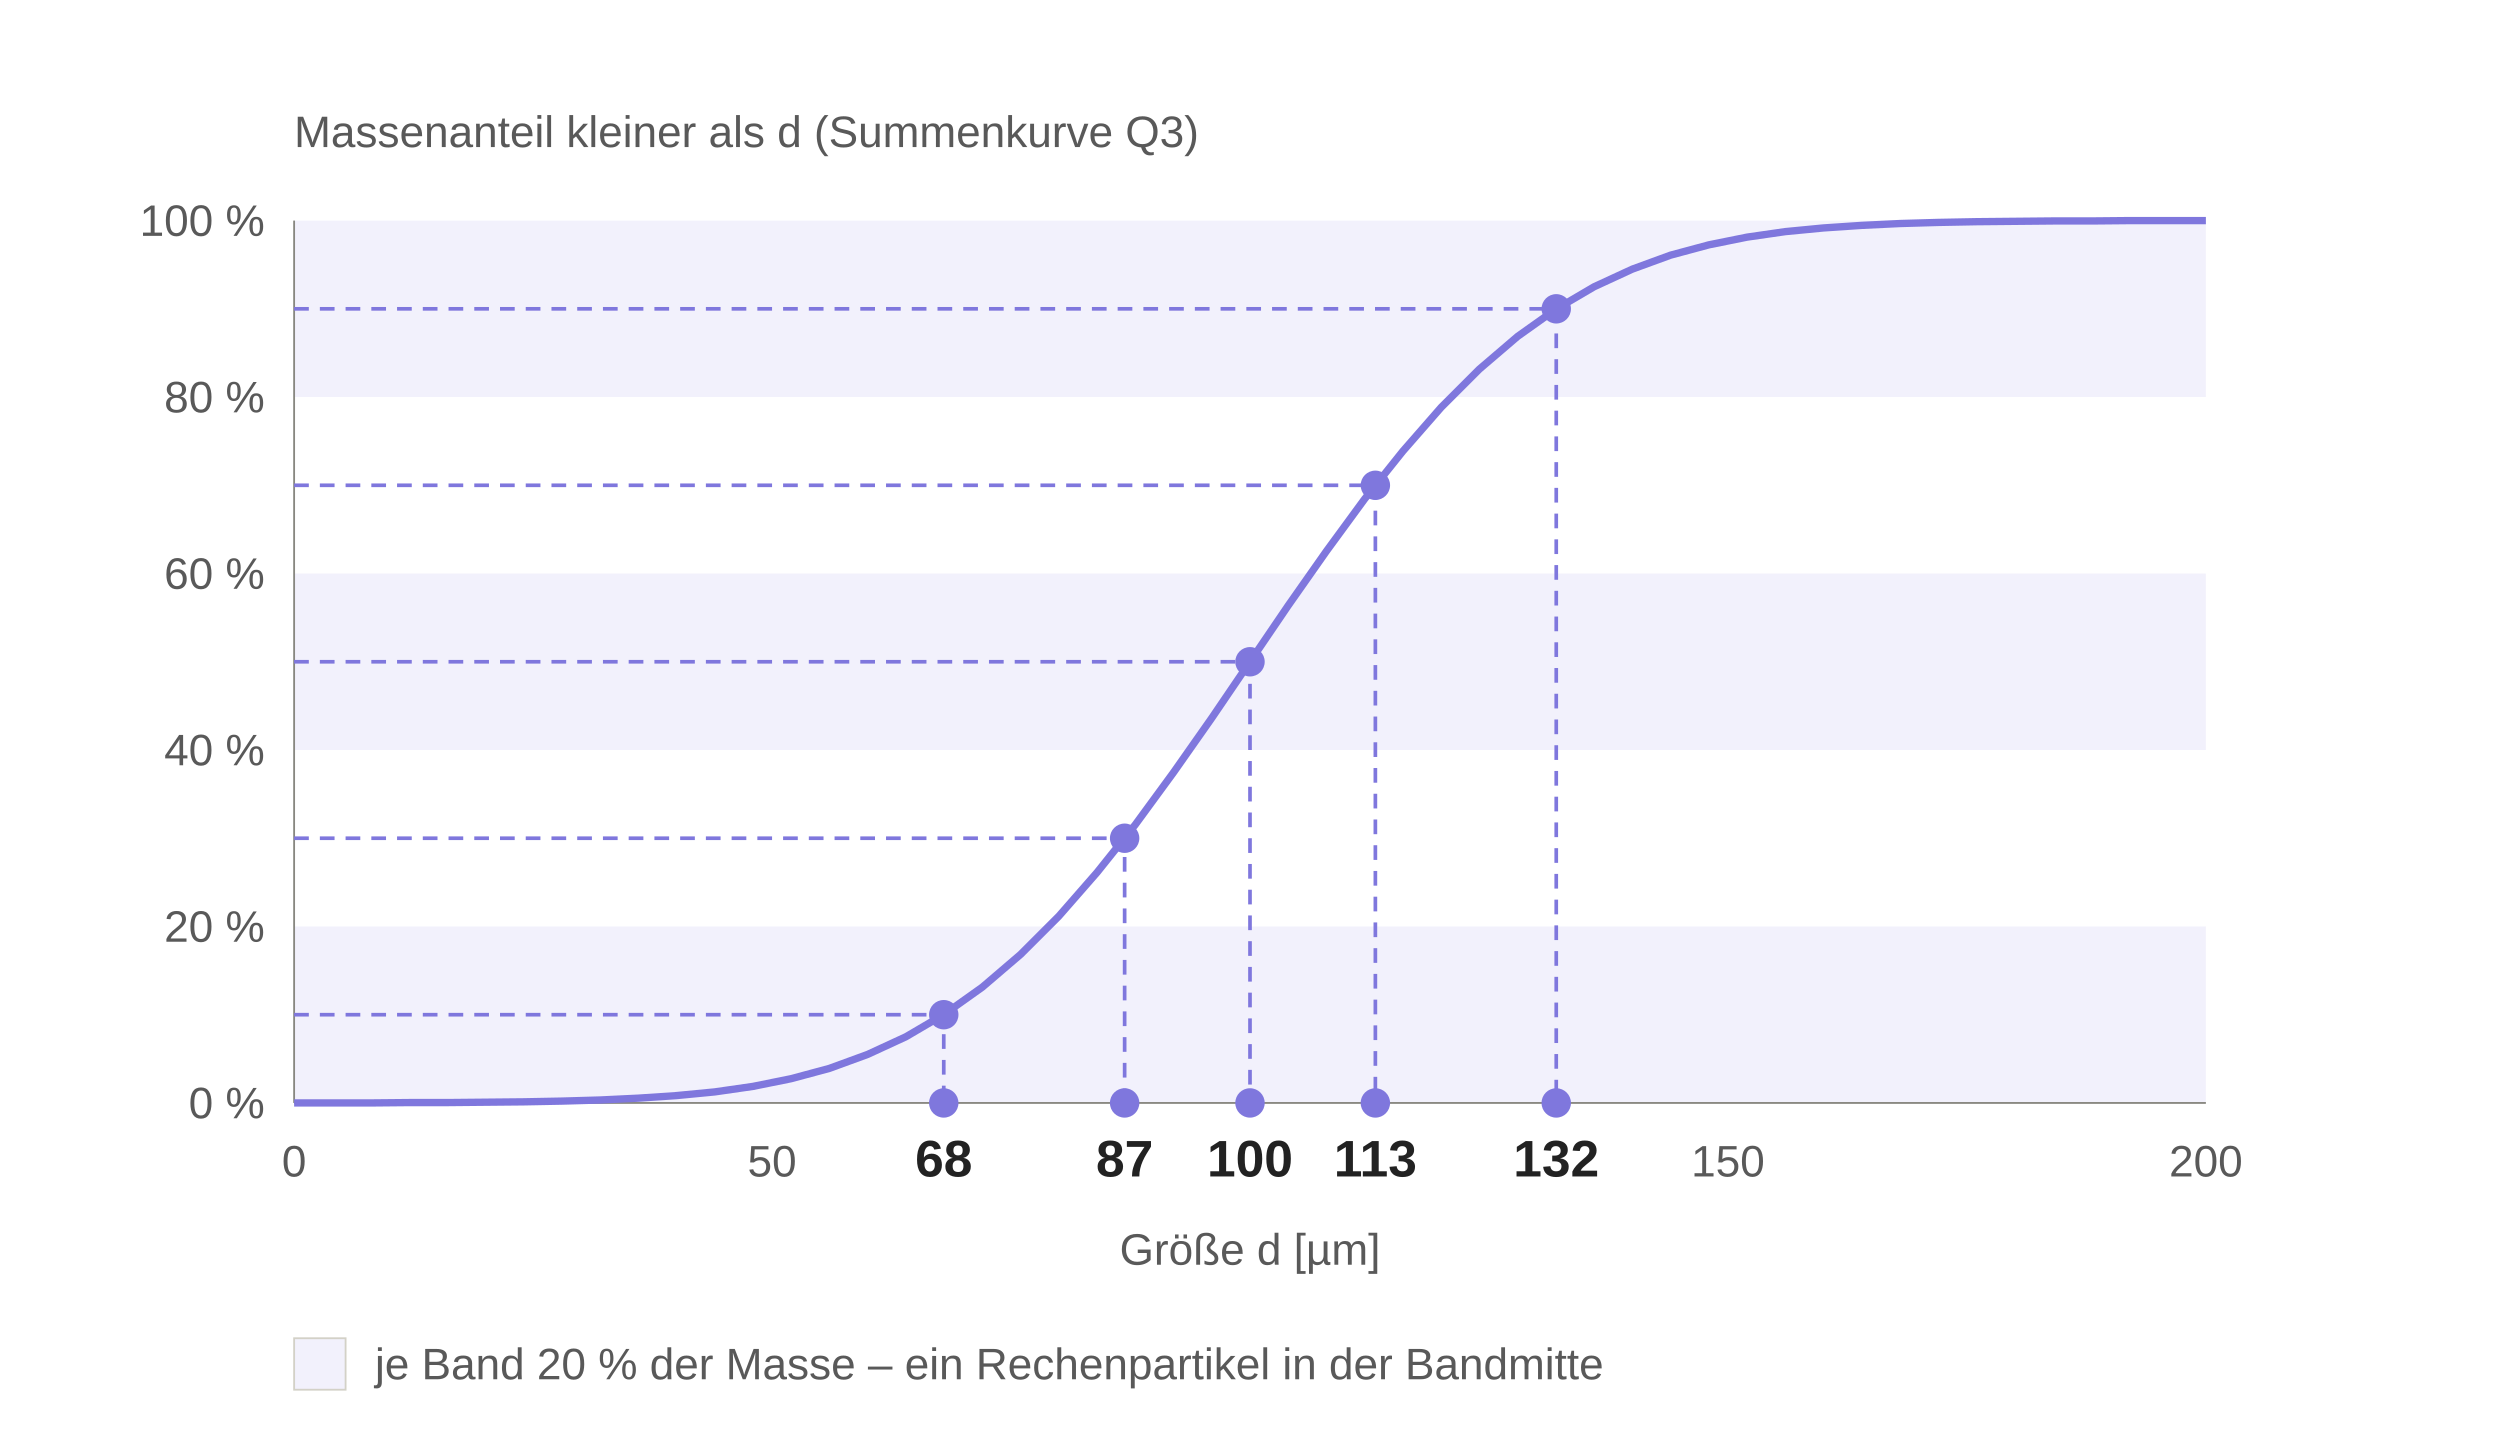
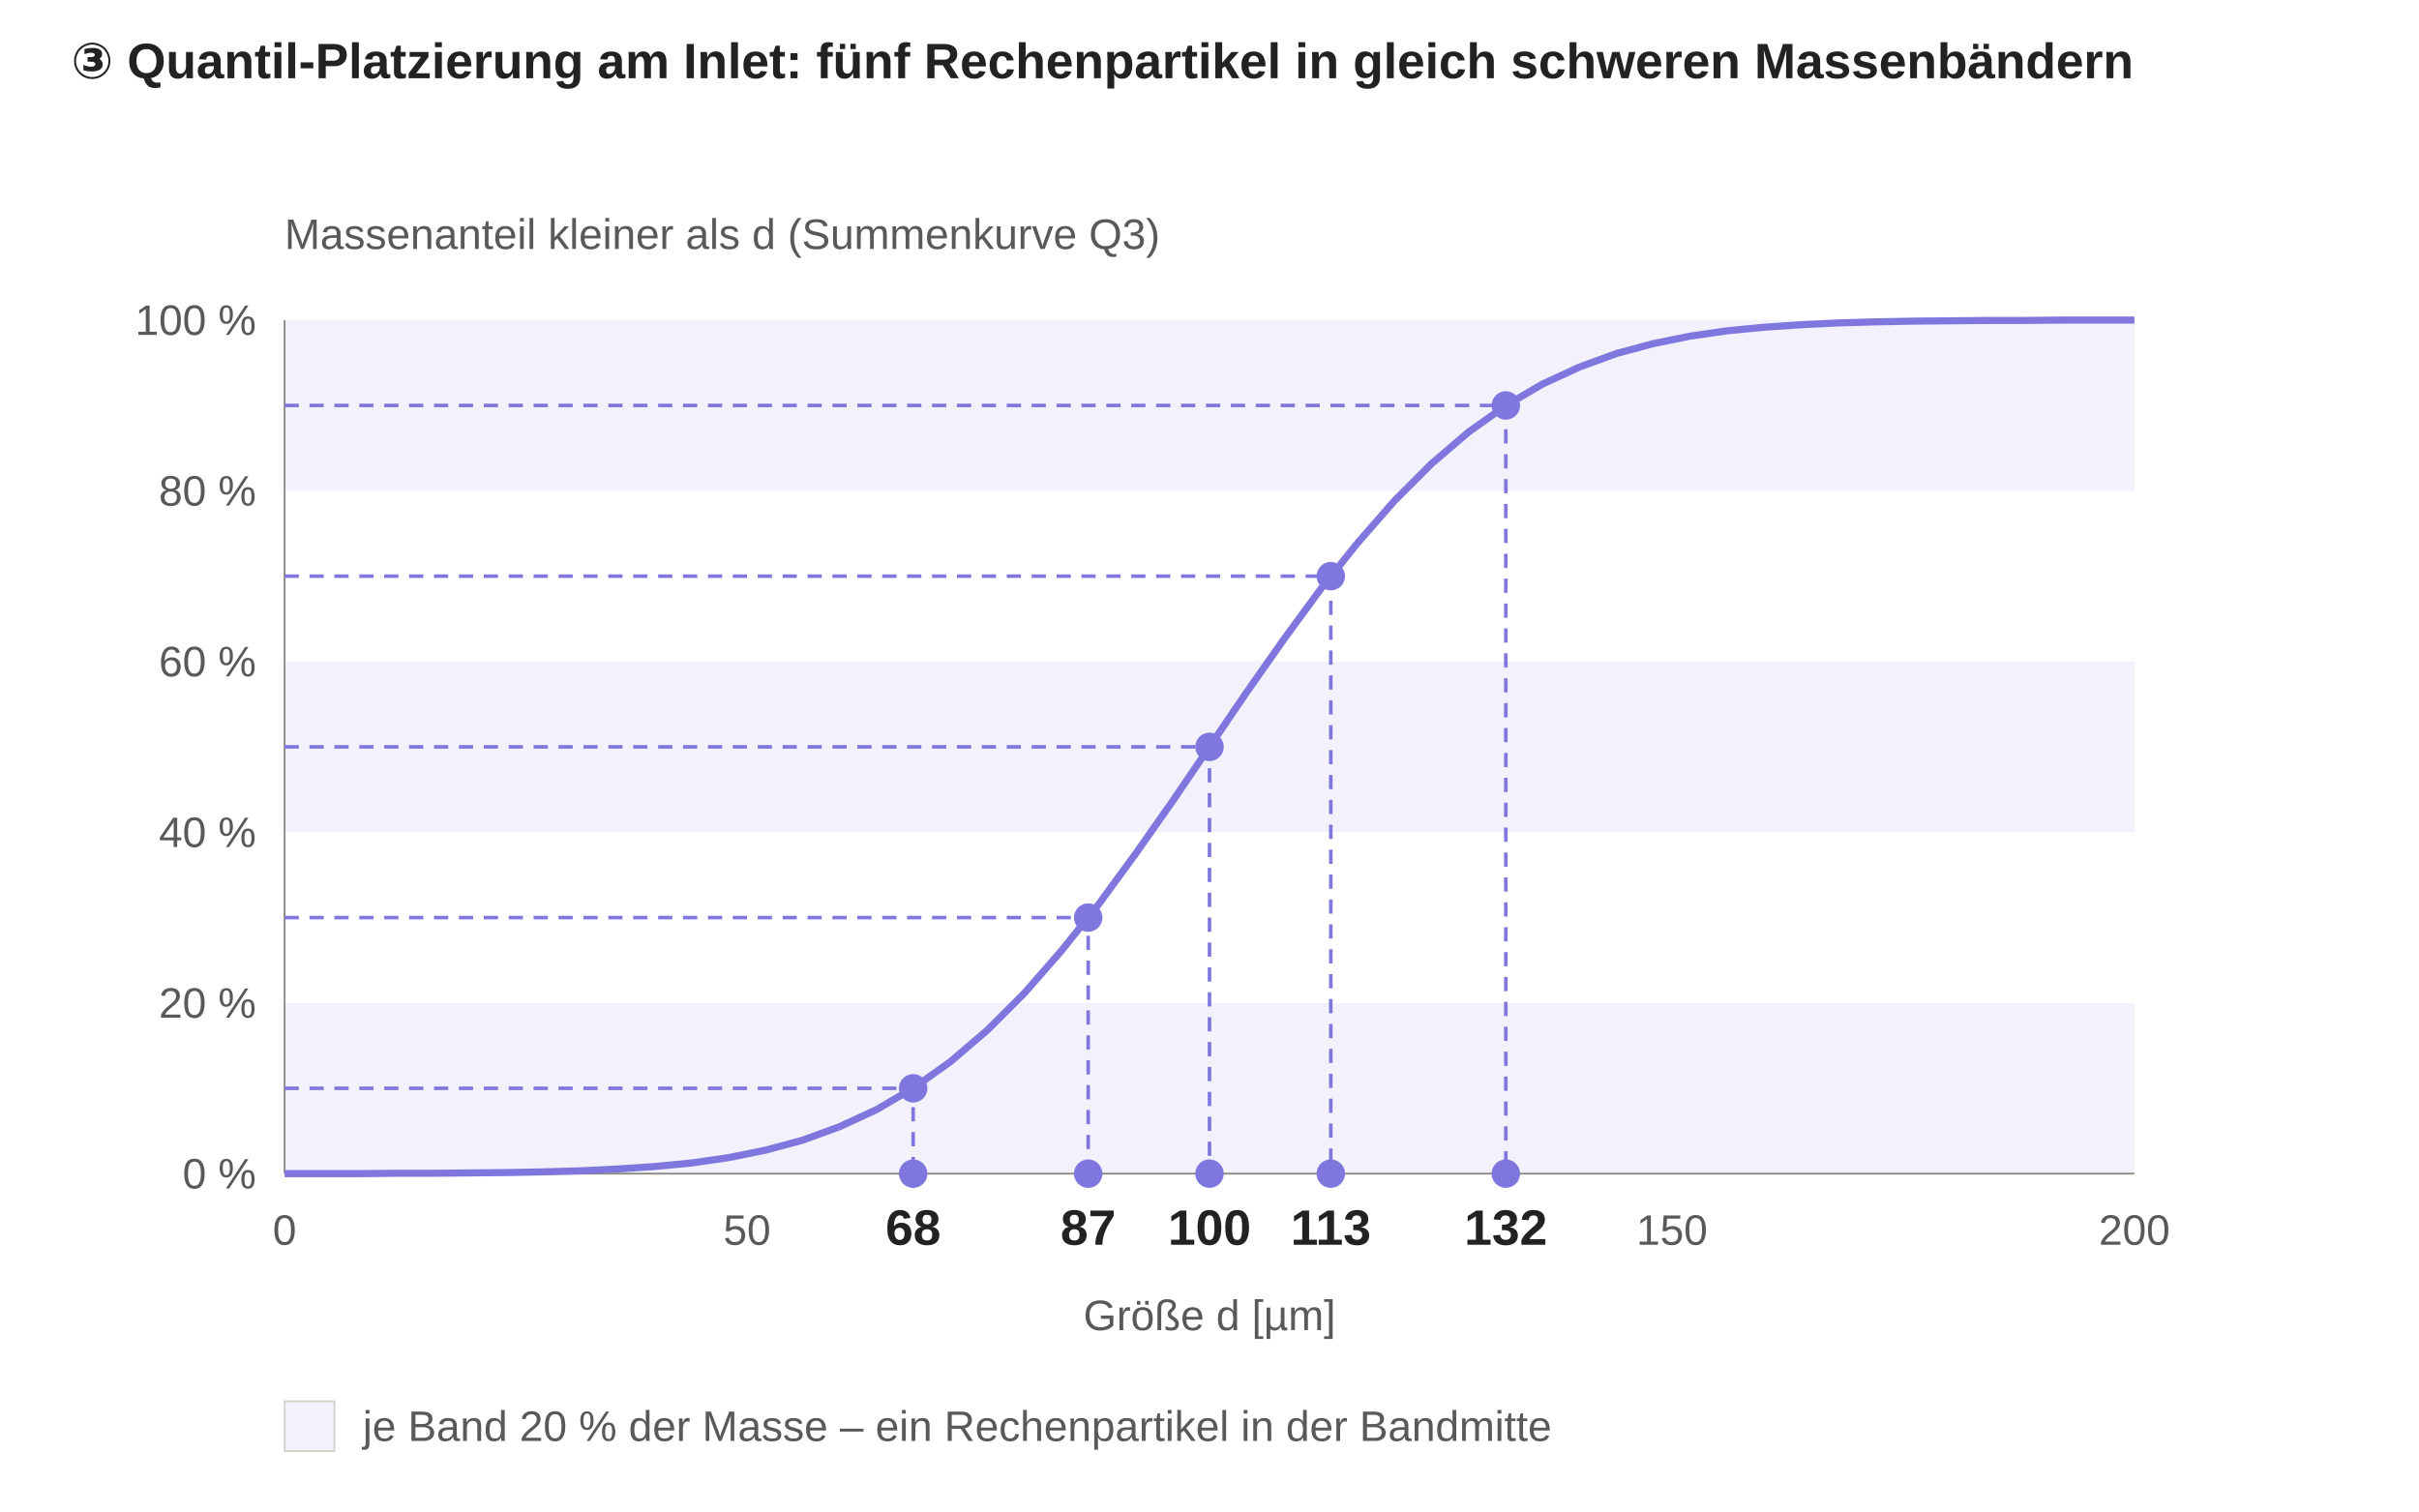
- <svg xmlns="http://www.w3.org/2000/svg" width="680" height="395" viewBox="0 0 680 395">
+ <svg xmlns="http://www.w3.org/2000/svg" width="680" height="425" viewBox="0 0 680 425">
  <style>
text { font-family: Calibri, Arial, sans-serif; }
.t { font-size: 14px; fill: #222222; }
.ts { font-size: 12px; fill: #595959; }
.th { font-size: 14px; font-weight: bold; fill: #222222; }
.c-amber rect, .c-amber circle, rect.c-amber, circle.c-amber { fill: #FAEEDA; stroke: #854F0B; }
.c-amber text { fill: #633806; }
.c-gray rect, .c-gray circle, rect.c-gray, circle.c-gray { fill: #F1EFE8; stroke: #5F5E5A; }
.c-gray text { fill: #444441; }
.box { fill: #F7F6F2; stroke: #B4B2A9; }
.arr { stroke: #5F5E5A; stroke-width: 1.5; fill: none; }
</style>
  <defs>
    <marker id="arrow" viewBox="0 0 10 10" refX="8" refY="5" markerWidth="6" markerHeight="6" orient="auto-start-reverse">
      <path d="M2 1L8 5L2 9" fill="none" stroke="#5F5E5A" stroke-width="1.5" stroke-linecap="round" stroke-linejoin="round" />
    </marker>
  </defs>
-   <rect x="80" y="252" width="520" height="48" fill="#7F77DD" fill-opacity="0.1" />
-   <rect x="80" y="156" width="520" height="48" fill="#7F77DD" fill-opacity="0.1" />
-   <rect x="80" y="60" width="520" height="48" fill="#7F77DD" fill-opacity="0.1" />
-   <line x1="80" y1="60" x2="80" y2="300" stroke="#888780" stroke-width="0.5" />
-   <line x1="80" y1="300" x2="600" y2="300" stroke="#888780" stroke-width="0.5" />
-   <text class="ts" x="72" y="300" text-anchor="end" dominant-baseline="central">0 %</text>
-   <text class="ts" x="72" y="252" text-anchor="end" dominant-baseline="central">20 %</text>
-   <text class="ts" x="72" y="204" text-anchor="end" dominant-baseline="central">40 %</text>
-   <text class="ts" x="72" y="156" text-anchor="end" dominant-baseline="central">60 %</text>
-   <text class="ts" x="72" y="108" text-anchor="end" dominant-baseline="central">80 %</text>
-   <text class="ts" x="72" y="60" text-anchor="end" dominant-baseline="central">100 %</text>
-   <text class="ts" x="80" y="40">Massenanteil kleiner als d (Summenkurve Q3)</text>
-   <path d="M80.0 300.0 L90.4 300.0 L100.8 300.0 L111.2 299.9 L121.6 299.9 L132.0 299.8 L142.4 299.7 L152.8 299.5 L163.2 299.2 L173.6 298.7 L184.0 298.0 L194.4 297.0 L204.8 295.5 L215.2 293.4 L225.6 290.6 L236.0 286.8 L246.4 282.0 L256.8 275.9 L267.2 268.5 L277.6 259.6 L288.0 249.2 L298.4 237.3 L308.8 224.3 L319.2 210.1 L329.6 195.3 L340.0 180.0 L350.4 164.7 L360.8 149.9 L371.2 135.7 L381.6 122.7 L392.0 110.8 L402.4 100.4 L412.8 91.5 L423.2 84.1 L433.6 78.0 L444.0 73.2 L454.4 69.4 L464.8 66.6 L475.2 64.5 L485.6 63.0 L496.0 62.0 L506.4 61.3 L516.8 60.8 L527.2 60.5 L537.6 60.3 L548.0 60.2 L558.4 60.1 L568.8 60.1 L579.2 60.0 L589.6 60.0 L600.0 60.0" fill="none" stroke="#7F77DD" stroke-width="2" />
-   <path d="M80 276 L256.7 276 L256.7 300" fill="none" stroke="#7F77DD" stroke-width="1" stroke-dasharray="4 3" />
-   <circle cx="256.7" cy="276" r="4" fill="#7F77DD" />
-   <circle cx="256.7" cy="300" r="4" fill="#7F77DD" />
-   <path d="M80 228 L305.9 228 L305.9 300" fill="none" stroke="#7F77DD" stroke-width="1" stroke-dasharray="4 3" />
-   <circle cx="305.9" cy="228" r="4" fill="#7F77DD" />
-   <circle cx="305.9" cy="300" r="4" fill="#7F77DD" />
-   <path d="M80 180 L340 180 L340 300" fill="none" stroke="#7F77DD" stroke-width="1" stroke-dasharray="4 3" />
-   <circle cx="340" cy="180" r="4" fill="#7F77DD" />
-   <circle cx="340" cy="300" r="4" fill="#7F77DD" />
-   <path d="M80 132 L374.1 132 L374.1 300" fill="none" stroke="#7F77DD" stroke-width="1" stroke-dasharray="4 3" />
-   <circle cx="374.1" cy="132" r="4" fill="#7F77DD" />
-   <circle cx="374.1" cy="300" r="4" fill="#7F77DD" />
-   <path d="M80 84 L423.3 84 L423.3 300" fill="none" stroke="#7F77DD" stroke-width="1" stroke-dasharray="4 3" />
-   <circle cx="423.3" cy="84" r="4" fill="#7F77DD" />
-   <circle cx="423.3" cy="300" r="4" fill="#7F77DD" />
-   <text class="ts" x="80" y="320" text-anchor="middle">0</text>
-   <text class="ts" x="210" y="320" text-anchor="middle">50</text>
-   <text class="ts" x="470" y="320" text-anchor="middle">150</text>
-   <text class="ts" x="600" y="320" text-anchor="middle">200</text>
-   <text class="th" x="256.7" y="320" text-anchor="middle">68</text>
-   <text class="th" x="305.9" y="320" text-anchor="middle">87</text>
-   <text class="th" x="340" y="320" text-anchor="middle">100</text>
-   <text class="th" x="374.1" y="320" text-anchor="middle">113</text>
-   <text class="th" x="423.3" y="320" text-anchor="middle">132</text>
-   <text class="ts" x="340" y="344" text-anchor="middle">Größe d [µm]</text>
-   <rect x="80" y="364" width="14" height="14" fill="#7F77DD" fill-opacity="0.1" stroke="#D3D1C7" stroke-width="0.5" />
-   <text class="ts" x="102" y="371" dominant-baseline="central">je Band 20 % der Masse – ein Rechenpartikel in der Bandmitte</text>
+   <text data-titel="1" x="20" y="22" style="font-family: Calibri, Arial, sans-serif; font-size: 14px; font-weight: bold; fill: #222222">③ Quantil-Platzierung am Inlet: fünf Rechenpartikel in gleich schweren Massenbändern</text>
+   <g transform="translate(0,30)">
+     <rect x="80" y="252" width="520" height="48" fill="#7F77DD" fill-opacity="0.1" />
+     <rect x="80" y="156" width="520" height="48" fill="#7F77DD" fill-opacity="0.1" />
+     <rect x="80" y="60" width="520" height="48" fill="#7F77DD" fill-opacity="0.1" />
+     <line x1="80" y1="60" x2="80" y2="300" stroke="#888780" stroke-width="0.5" />
+     <line x1="80" y1="300" x2="600" y2="300" stroke="#888780" stroke-width="0.5" />
+     <text class="ts" x="72" y="300" text-anchor="end" dominant-baseline="central">0 %</text>
+     <text class="ts" x="72" y="252" text-anchor="end" dominant-baseline="central">20 %</text>
+     <text class="ts" x="72" y="204" text-anchor="end" dominant-baseline="central">40 %</text>
+     <text class="ts" x="72" y="156" text-anchor="end" dominant-baseline="central">60 %</text>
+     <text class="ts" x="72" y="108" text-anchor="end" dominant-baseline="central">80 %</text>
+     <text class="ts" x="72" y="60" text-anchor="end" dominant-baseline="central">100 %</text>
+     <text class="ts" x="80" y="40">Massenanteil kleiner als d (Summenkurve Q3)</text>
+     <path d="M80.0 300.0 L90.4 300.0 L100.8 300.0 L111.2 299.9 L121.6 299.9 L132.0 299.8 L142.4 299.7 L152.8 299.5 L163.2 299.2 L173.6 298.7 L184.0 298.0 L194.4 297.0 L204.8 295.5 L215.2 293.4 L225.6 290.6 L236.0 286.8 L246.4 282.0 L256.8 275.9 L267.2 268.5 L277.6 259.6 L288.0 249.2 L298.4 237.3 L308.8 224.3 L319.2 210.1 L329.6 195.3 L340.0 180.0 L350.4 164.7 L360.8 149.9 L371.2 135.7 L381.6 122.7 L392.0 110.8 L402.4 100.4 L412.8 91.5 L423.2 84.1 L433.6 78.0 L444.0 73.2 L454.4 69.4 L464.8 66.6 L475.2 64.5 L485.6 63.0 L496.0 62.0 L506.4 61.3 L516.8 60.8 L527.2 60.5 L537.6 60.3 L548.0 60.2 L558.4 60.1 L568.8 60.1 L579.2 60.0 L589.6 60.0 L600.0 60.0" fill="none" stroke="#7F77DD" stroke-width="2" />
+     <path d="M80 276 L256.7 276 L256.7 300" fill="none" stroke="#7F77DD" stroke-width="1" stroke-dasharray="4 3" />
+     <circle cx="256.7" cy="276" r="4" fill="#7F77DD" />
+     <circle cx="256.7" cy="300" r="4" fill="#7F77DD" />
+     <path d="M80 228 L305.9 228 L305.9 300" fill="none" stroke="#7F77DD" stroke-width="1" stroke-dasharray="4 3" />
+     <circle cx="305.9" cy="228" r="4" fill="#7F77DD" />
+     <circle cx="305.9" cy="300" r="4" fill="#7F77DD" />
+     <path d="M80 180 L340 180 L340 300" fill="none" stroke="#7F77DD" stroke-width="1" stroke-dasharray="4 3" />
+     <circle cx="340" cy="180" r="4" fill="#7F77DD" />
+     <circle cx="340" cy="300" r="4" fill="#7F77DD" />
+     <path d="M80 132 L374.1 132 L374.1 300" fill="none" stroke="#7F77DD" stroke-width="1" stroke-dasharray="4 3" />
+     <circle cx="374.1" cy="132" r="4" fill="#7F77DD" />
+     <circle cx="374.1" cy="300" r="4" fill="#7F77DD" />
+     <path d="M80 84 L423.3 84 L423.3 300" fill="none" stroke="#7F77DD" stroke-width="1" stroke-dasharray="4 3" />
+     <circle cx="423.3" cy="84" r="4" fill="#7F77DD" />
+     <circle cx="423.3" cy="300" r="4" fill="#7F77DD" />
+     <text class="ts" x="80" y="320" text-anchor="middle">0</text>
+     <text class="ts" x="210" y="320" text-anchor="middle">50</text>
+     <text class="ts" x="470" y="320" text-anchor="middle">150</text>
+     <text class="ts" x="600" y="320" text-anchor="middle">200</text>
+     <text class="th" x="256.7" y="320" text-anchor="middle">68</text>
+     <text class="th" x="305.9" y="320" text-anchor="middle">87</text>
+     <text class="th" x="340" y="320" text-anchor="middle">100</text>
+     <text class="th" x="374.1" y="320" text-anchor="middle">113</text>
+     <text class="th" x="423.3" y="320" text-anchor="middle">132</text>
+     <text class="ts" x="340" y="344" text-anchor="middle">Größe d [µm]</text>
+     <rect x="80" y="364" width="14" height="14" fill="#7F77DD" fill-opacity="0.1" stroke="#D3D1C7" stroke-width="0.5" />
+     <text class="ts" x="102" y="371" dominant-baseline="central">je Band 20 % der Masse – ein Rechenpartikel in der Bandmitte</text>
+   </g>
</svg>
